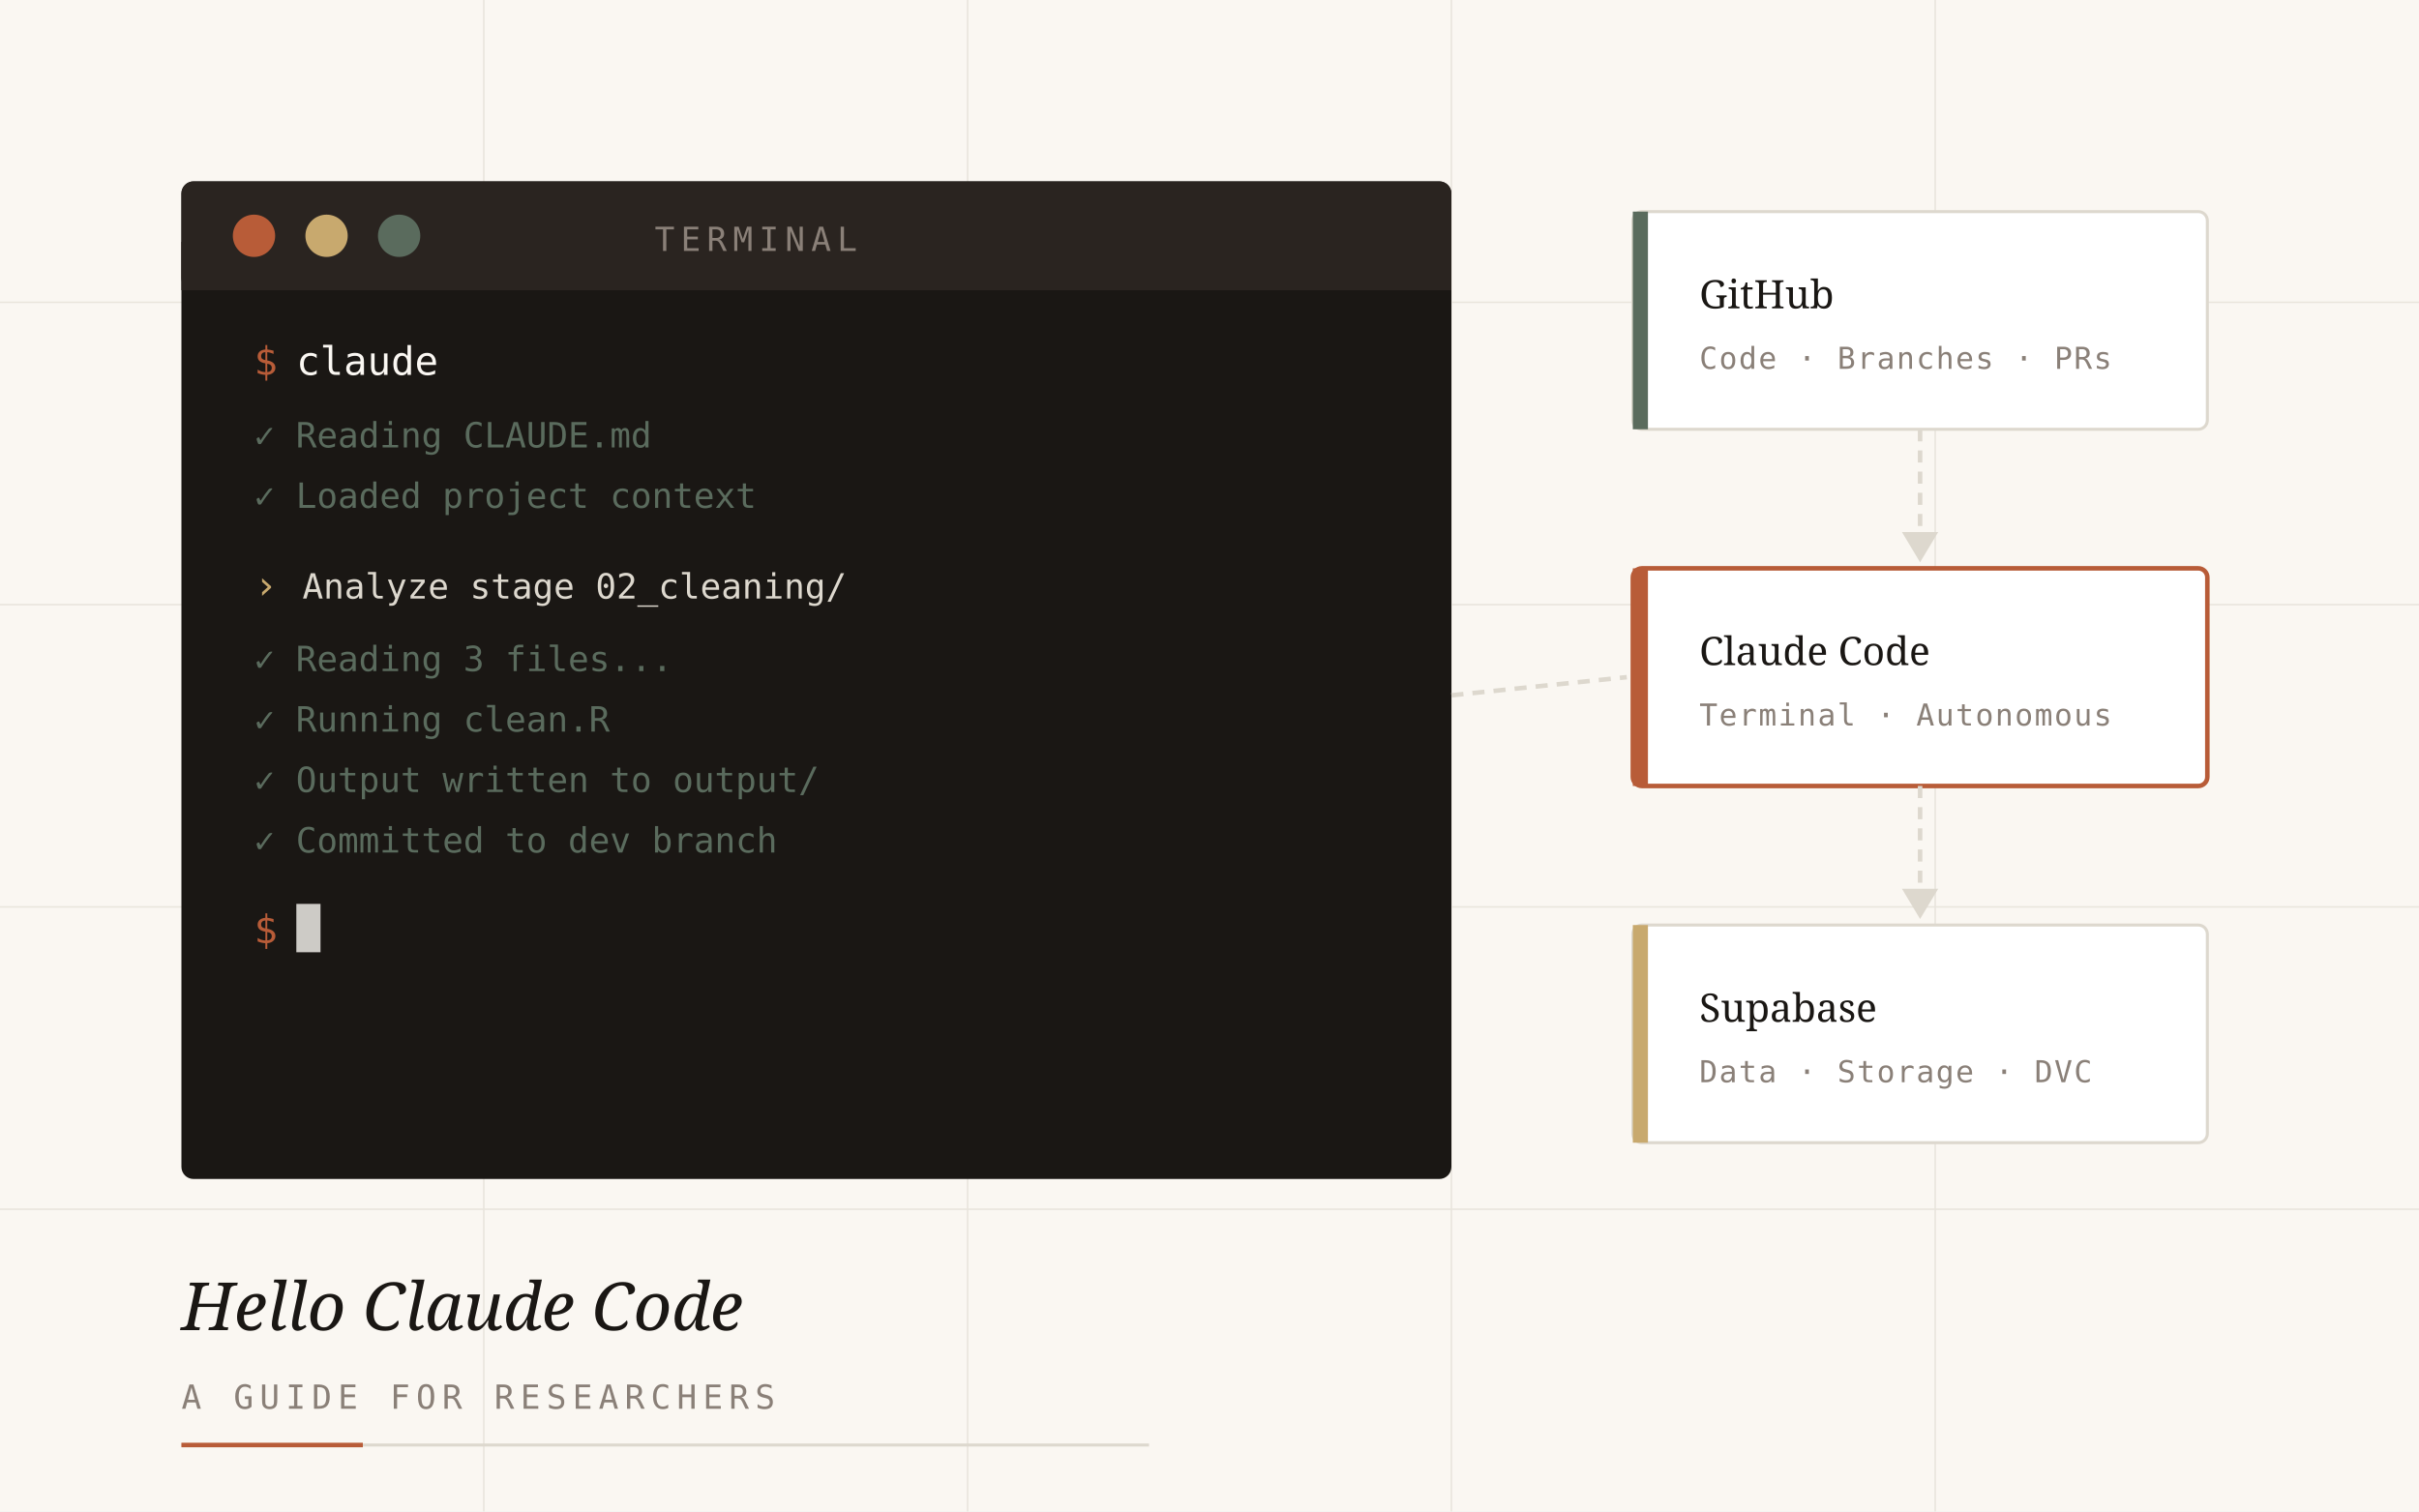
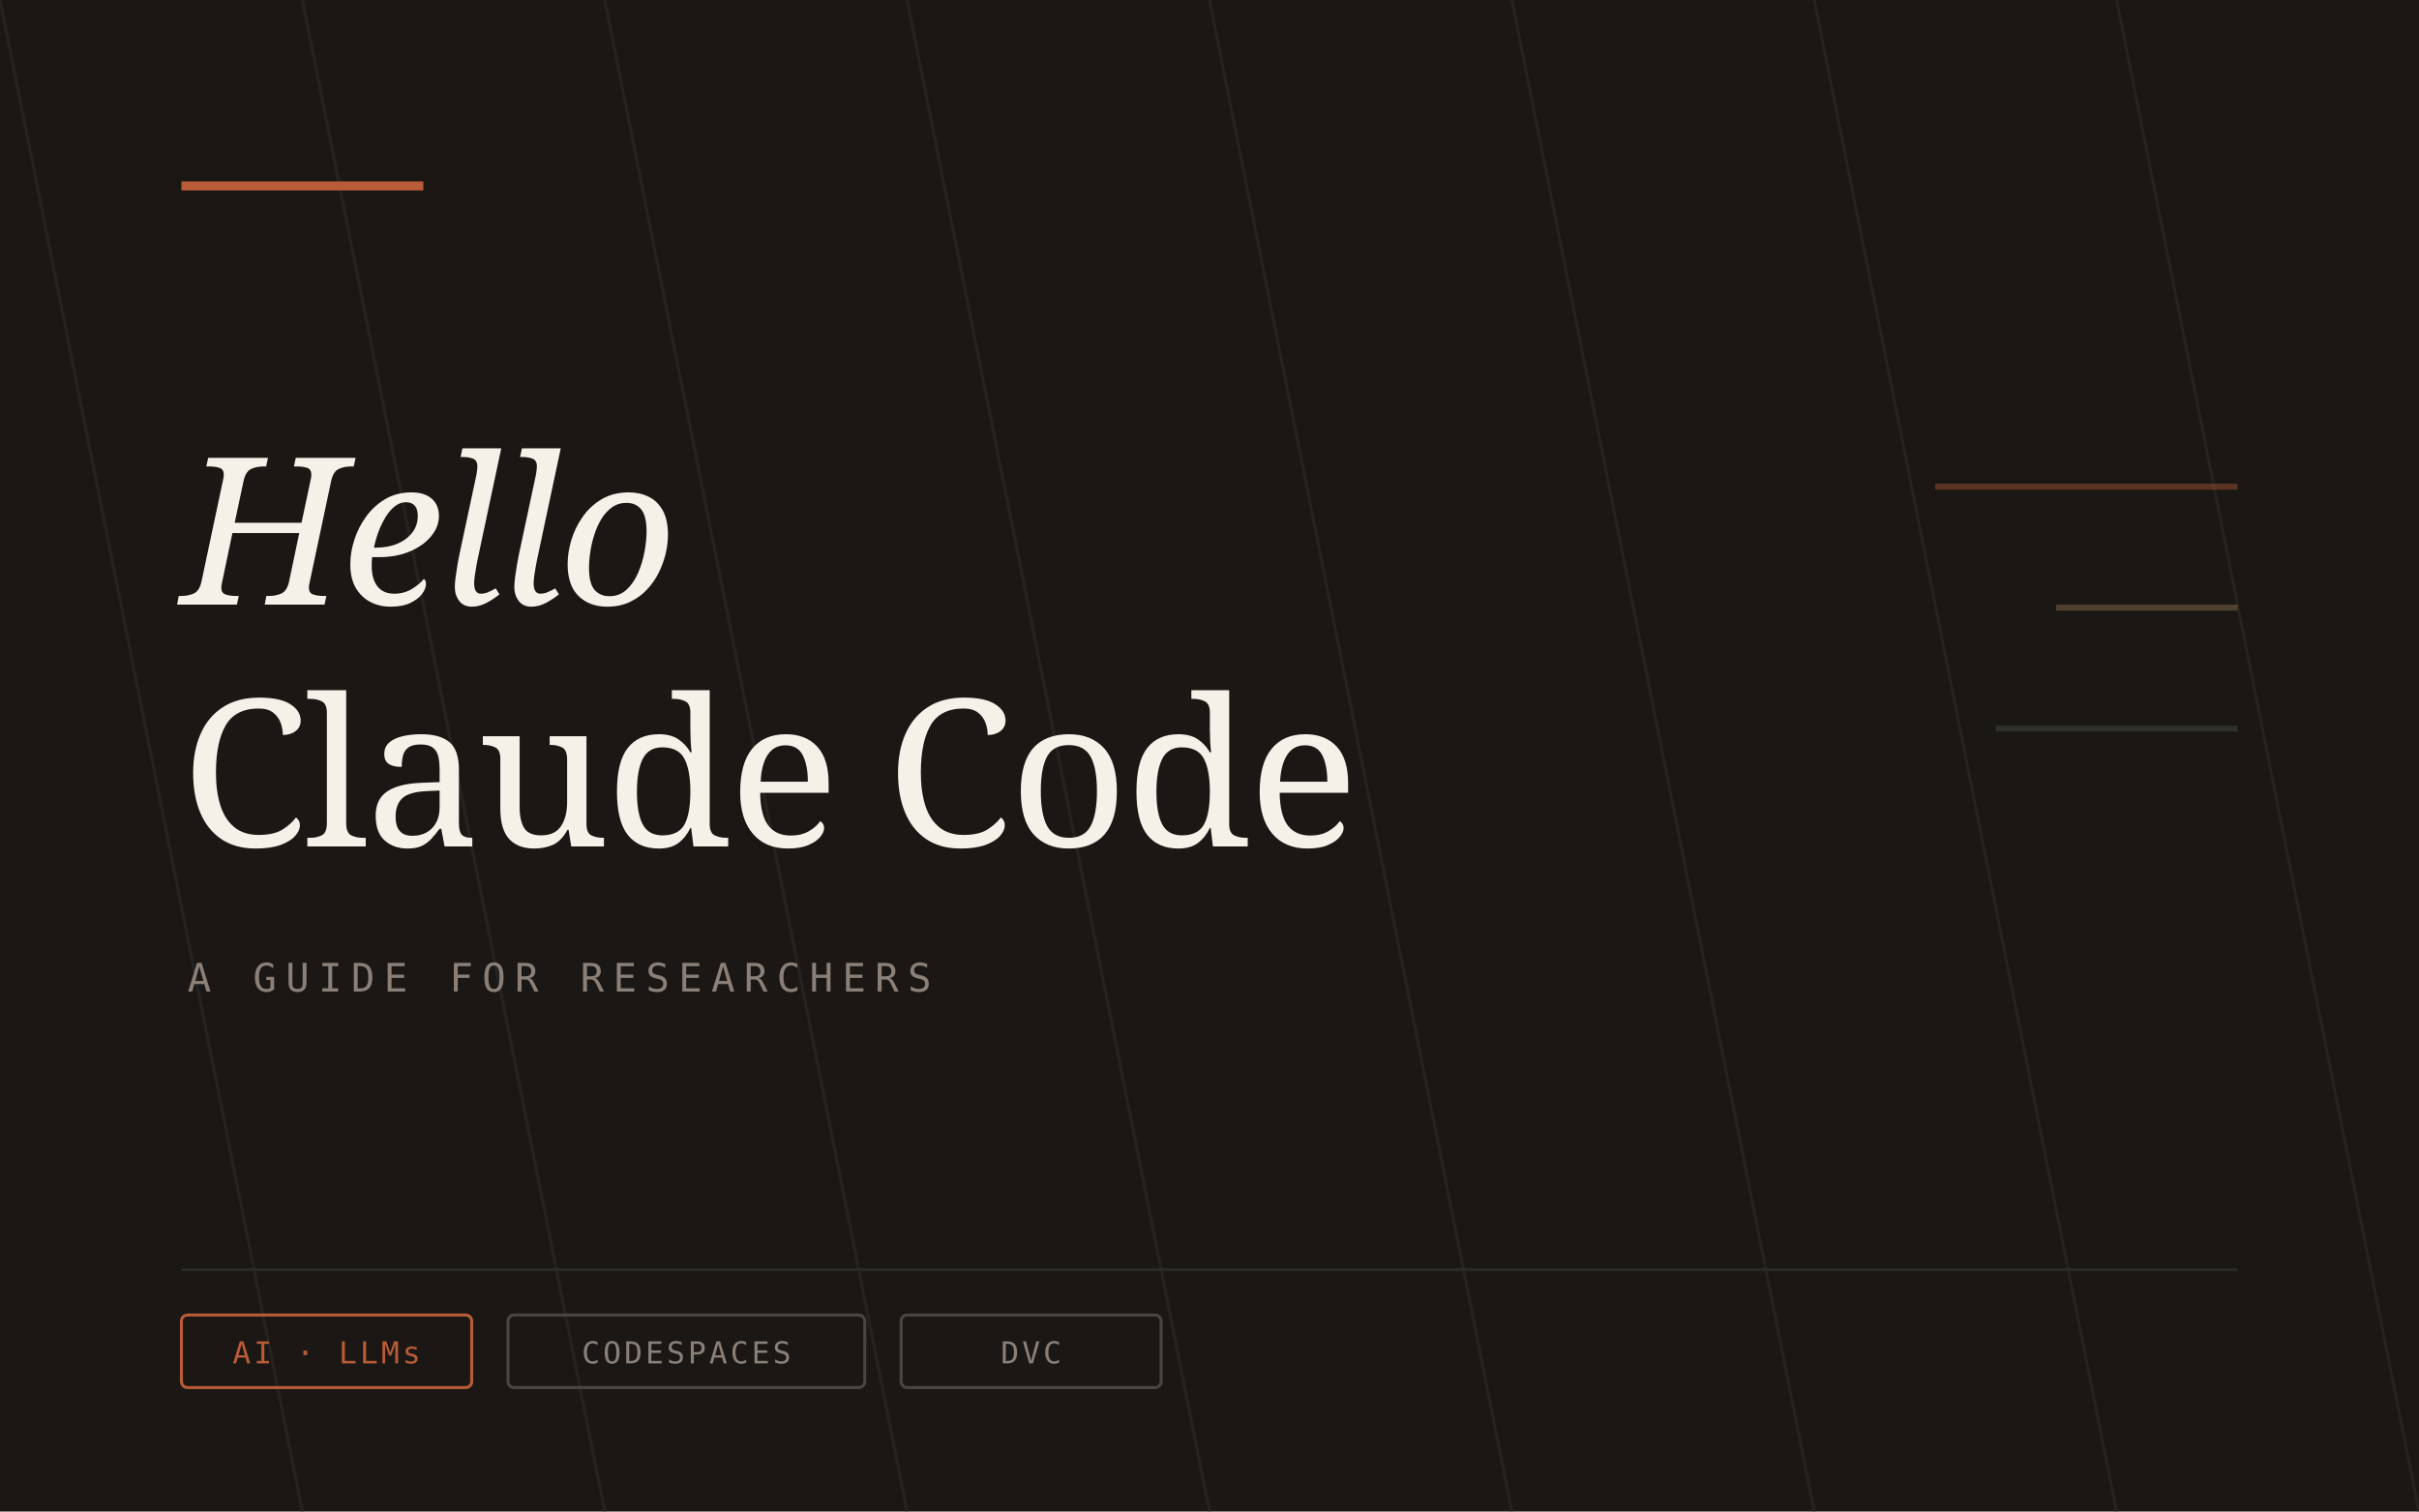
<svg xmlns="http://www.w3.org/2000/svg" viewBox="0 0 800 500" width="800" height="500">
-   <rect width="800" height="500" fill="#faf7f2" />
-   <g stroke="#ddd8ce" stroke-width="0.5" opacity="0.6">
-     <line x1="0" y1="100" x2="800" y2="100" />
-     <line x1="0" y1="200" x2="800" y2="200" />
-     <line x1="0" y1="300" x2="800" y2="300" />
-     <line x1="0" y1="400" x2="800" y2="400" />
-     <line x1="160" y1="0" x2="160" y2="500" />
-     <line x1="320" y1="0" x2="320" y2="500" />
-     <line x1="480" y1="0" x2="480" y2="500" />
-     <line x1="640" y1="0" x2="640" y2="500" />
+   <rect width="800" height="500" fill="#1a1714" />
+   <g stroke="#2d2926" stroke-width="1" opacity="0.6">
+     <line x1="0" y1="0" x2="100" y2="500" />
+     <line x1="100" y1="0" x2="200" y2="500" />
+     <line x1="200" y1="0" x2="300" y2="500" />
+     <line x1="300" y1="0" x2="400" y2="500" />
+     <line x1="400" y1="0" x2="500" y2="500" />
+     <line x1="500" y1="0" x2="600" y2="500" />
+     <line x1="600" y1="0" x2="700" y2="500" />
+     <line x1="700" y1="0" x2="800" y2="500" />
  </g>
-   <rect x="60" y="60" width="420" height="330" rx="4" fill="#1a1714" />
-   <rect x="60" y="60" width="420" height="36" rx="4" fill="#2a2420" />
-   <rect x="60" y="80" width="420" height="16" fill="#2a2420" />
-   <circle cx="84" cy="78" r="7" fill="#b85c38" />
-   <circle cx="108" cy="78" r="7" fill="#c8a96e" />
-   <circle cx="132" cy="78" r="7" fill="#5a6b5d" />
-   <text x="250" y="83" font-family="monospace" font-size="11" fill="#8a8078" text-anchor="middle" letter-spacing="2">TERMINAL</text>
-   <text x="84" y="124" font-family="monospace" font-size="13" fill="#b85c38">$</text>
-   <text x="98" y="124" font-family="monospace" font-size="13" fill="#faf7f2"> claude</text>
-   <text x="84" y="148" font-family="monospace" font-size="11.5" fill="#5a6b5d">✓ Reading CLAUDE.md</text>
-   <text x="84" y="168" font-family="monospace" font-size="11.5" fill="#5a6b5d">✓ Loaded project context</text>
-   <text x="84" y="198" font-family="monospace" font-size="13" fill="#c8a96e">›</text>
-   <text x="100" y="198" font-family="monospace" font-size="11.5" fill="#ddd8ce"> Analyze stage 02_cleaning/</text>
-   <text x="84" y="222" font-family="monospace" font-size="11.5" fill="#5a6b5d">✓ Reading 3 files...</text>
-   <text x="84" y="242" font-family="monospace" font-size="11.5" fill="#5a6b5d">✓ Running clean.R</text>
-   <text x="84" y="262" font-family="monospace" font-size="11.5" fill="#5a6b5d">✓ Output written to output/</text>
-   <text x="84" y="282" font-family="monospace" font-size="11.5" fill="#5a6b5d">✓ Committed to dev branch</text>
-   <text x="84" y="312" font-family="monospace" font-size="13" fill="#b85c38">$</text>
-   <rect x="98" y="299" width="8" height="16" fill="#faf7f2" opacity="0.8" />
-   <rect x="540" y="70" width="190" height="72" rx="3" fill="white" stroke="#ddd8ce" stroke-width="1" />
-   <rect x="540" y="70" width="5" height="72" rx="0" fill="#5a6b5d" />
-   <text x="562" y="102" font-family="Georgia, serif" font-size="13" fill="#1a1714" font-weight="400">GitHub</text>
-   <text x="562" y="122" font-family="monospace" font-size="10" fill="#8a8078" letter-spacing="0.5">Code · Branches · PRs</text>
-   <line x1="635" y1="142" x2="635" y2="178" stroke="#ddd8ce" stroke-width="1.5" stroke-dasharray="4,3" />
-   <polygon points="629,176 635,186 641,176" fill="#ddd8ce" />
-   <rect x="540" y="188" width="190" height="72" rx="3" fill="white" stroke="#b85c38" stroke-width="1.5" />
-   <rect x="540" y="188" width="5" height="72" rx="0" fill="#b85c38" />
-   <text x="562" y="220" font-family="Georgia, serif" font-size="13" fill="#1a1714" font-weight="400">Claude Code</text>
-   <text x="562" y="240" font-family="monospace" font-size="10" fill="#8a8078" letter-spacing="0.5">Terminal · Autonomous</text>
-   <line x1="635" y1="260" x2="635" y2="296" stroke="#ddd8ce" stroke-width="1.5" stroke-dasharray="4,3" />
-   <polygon points="629,294 635,304 641,294" fill="#ddd8ce" />
-   <rect x="540" y="306" width="190" height="72" rx="3" fill="white" stroke="#ddd8ce" stroke-width="1" />
-   <rect x="540" y="306" width="5" height="72" rx="0" fill="#c8a96e" />
-   <text x="562" y="338" font-family="Georgia, serif" font-size="13" fill="#1a1714" font-weight="400">Supabase</text>
-   <text x="562" y="358" font-family="monospace" font-size="10" fill="#8a8078" letter-spacing="0.5">Data · Storage · DVC</text>
-   <line x1="480" y1="230" x2="538" y2="224" stroke="#ddd8ce" stroke-width="1.5" stroke-dasharray="4,3" />
-   <text x="60" y="440" font-family="Georgia, serif" font-size="22" fill="#1a1714" font-weight="400" font-style="italic">Hello Claude Code</text>
-   <text x="60" y="466" font-family="monospace" font-size="11" fill="#8a8078" letter-spacing="2">A GUIDE FOR RESEARCHERS</text>
-   <line x1="60" y1="478" x2="380" y2="478" stroke="#ddd8ce" stroke-width="1" />
-   <line x1="60" y1="478" x2="120" y2="478" stroke="#b85c38" stroke-width="1.5" />
+   <rect x="60" y="60" width="80" height="3" fill="#b85c38" />
+   <text x="60" y="200" font-family="Georgia, serif" font-size="68" font-weight="400" font-style="italic" fill="#f5f0e8" letter-spacing="-1">Hello</text>
+   <text x="60" y="280" font-family="Georgia, serif" font-size="68" font-weight="400" fill="#f5f0e8" letter-spacing="-1">Claude Code</text>
+   <text x="62" y="328" font-family="monospace" font-size="13" fill="#8a8078" letter-spacing="3">A GUIDE FOR RESEARCHERS</text>
+   <line x1="60" y1="420" x2="740" y2="420" stroke="#2d2926" stroke-width="1" />
+   <rect x="60" y="435" width="96" height="24" rx="2" fill="none" stroke="#b85c38" stroke-width="1" />
+   <text x="108" y="451" font-family="monospace" font-size="10" fill="#b85c38" text-anchor="middle" letter-spacing="1">AI · LLMs</text>
+   <rect x="168" y="435" width="118" height="24" rx="2" fill="none" stroke="#4a4540" stroke-width="1" />
+   <text x="227" y="451" font-family="monospace" font-size="10" fill="#8a8078" text-anchor="middle" letter-spacing="1">CODESPACES</text>
+   <rect x="298" y="435" width="86" height="24" rx="2" fill="none" stroke="#4a4540" stroke-width="1" />
+   <text x="341" y="451" font-family="monospace" font-size="10" fill="#8a8078" text-anchor="middle" letter-spacing="1">DVC</text>
+   <rect x="640" y="160" width="100" height="2" fill="#b85c38" opacity="0.4" />
+   <rect x="680" y="200" width="60" height="2" fill="#c8a96e" opacity="0.3" />
+   <rect x="660" y="240" width="80" height="2" fill="#5a6b5d" opacity="0.3" />
</svg>
